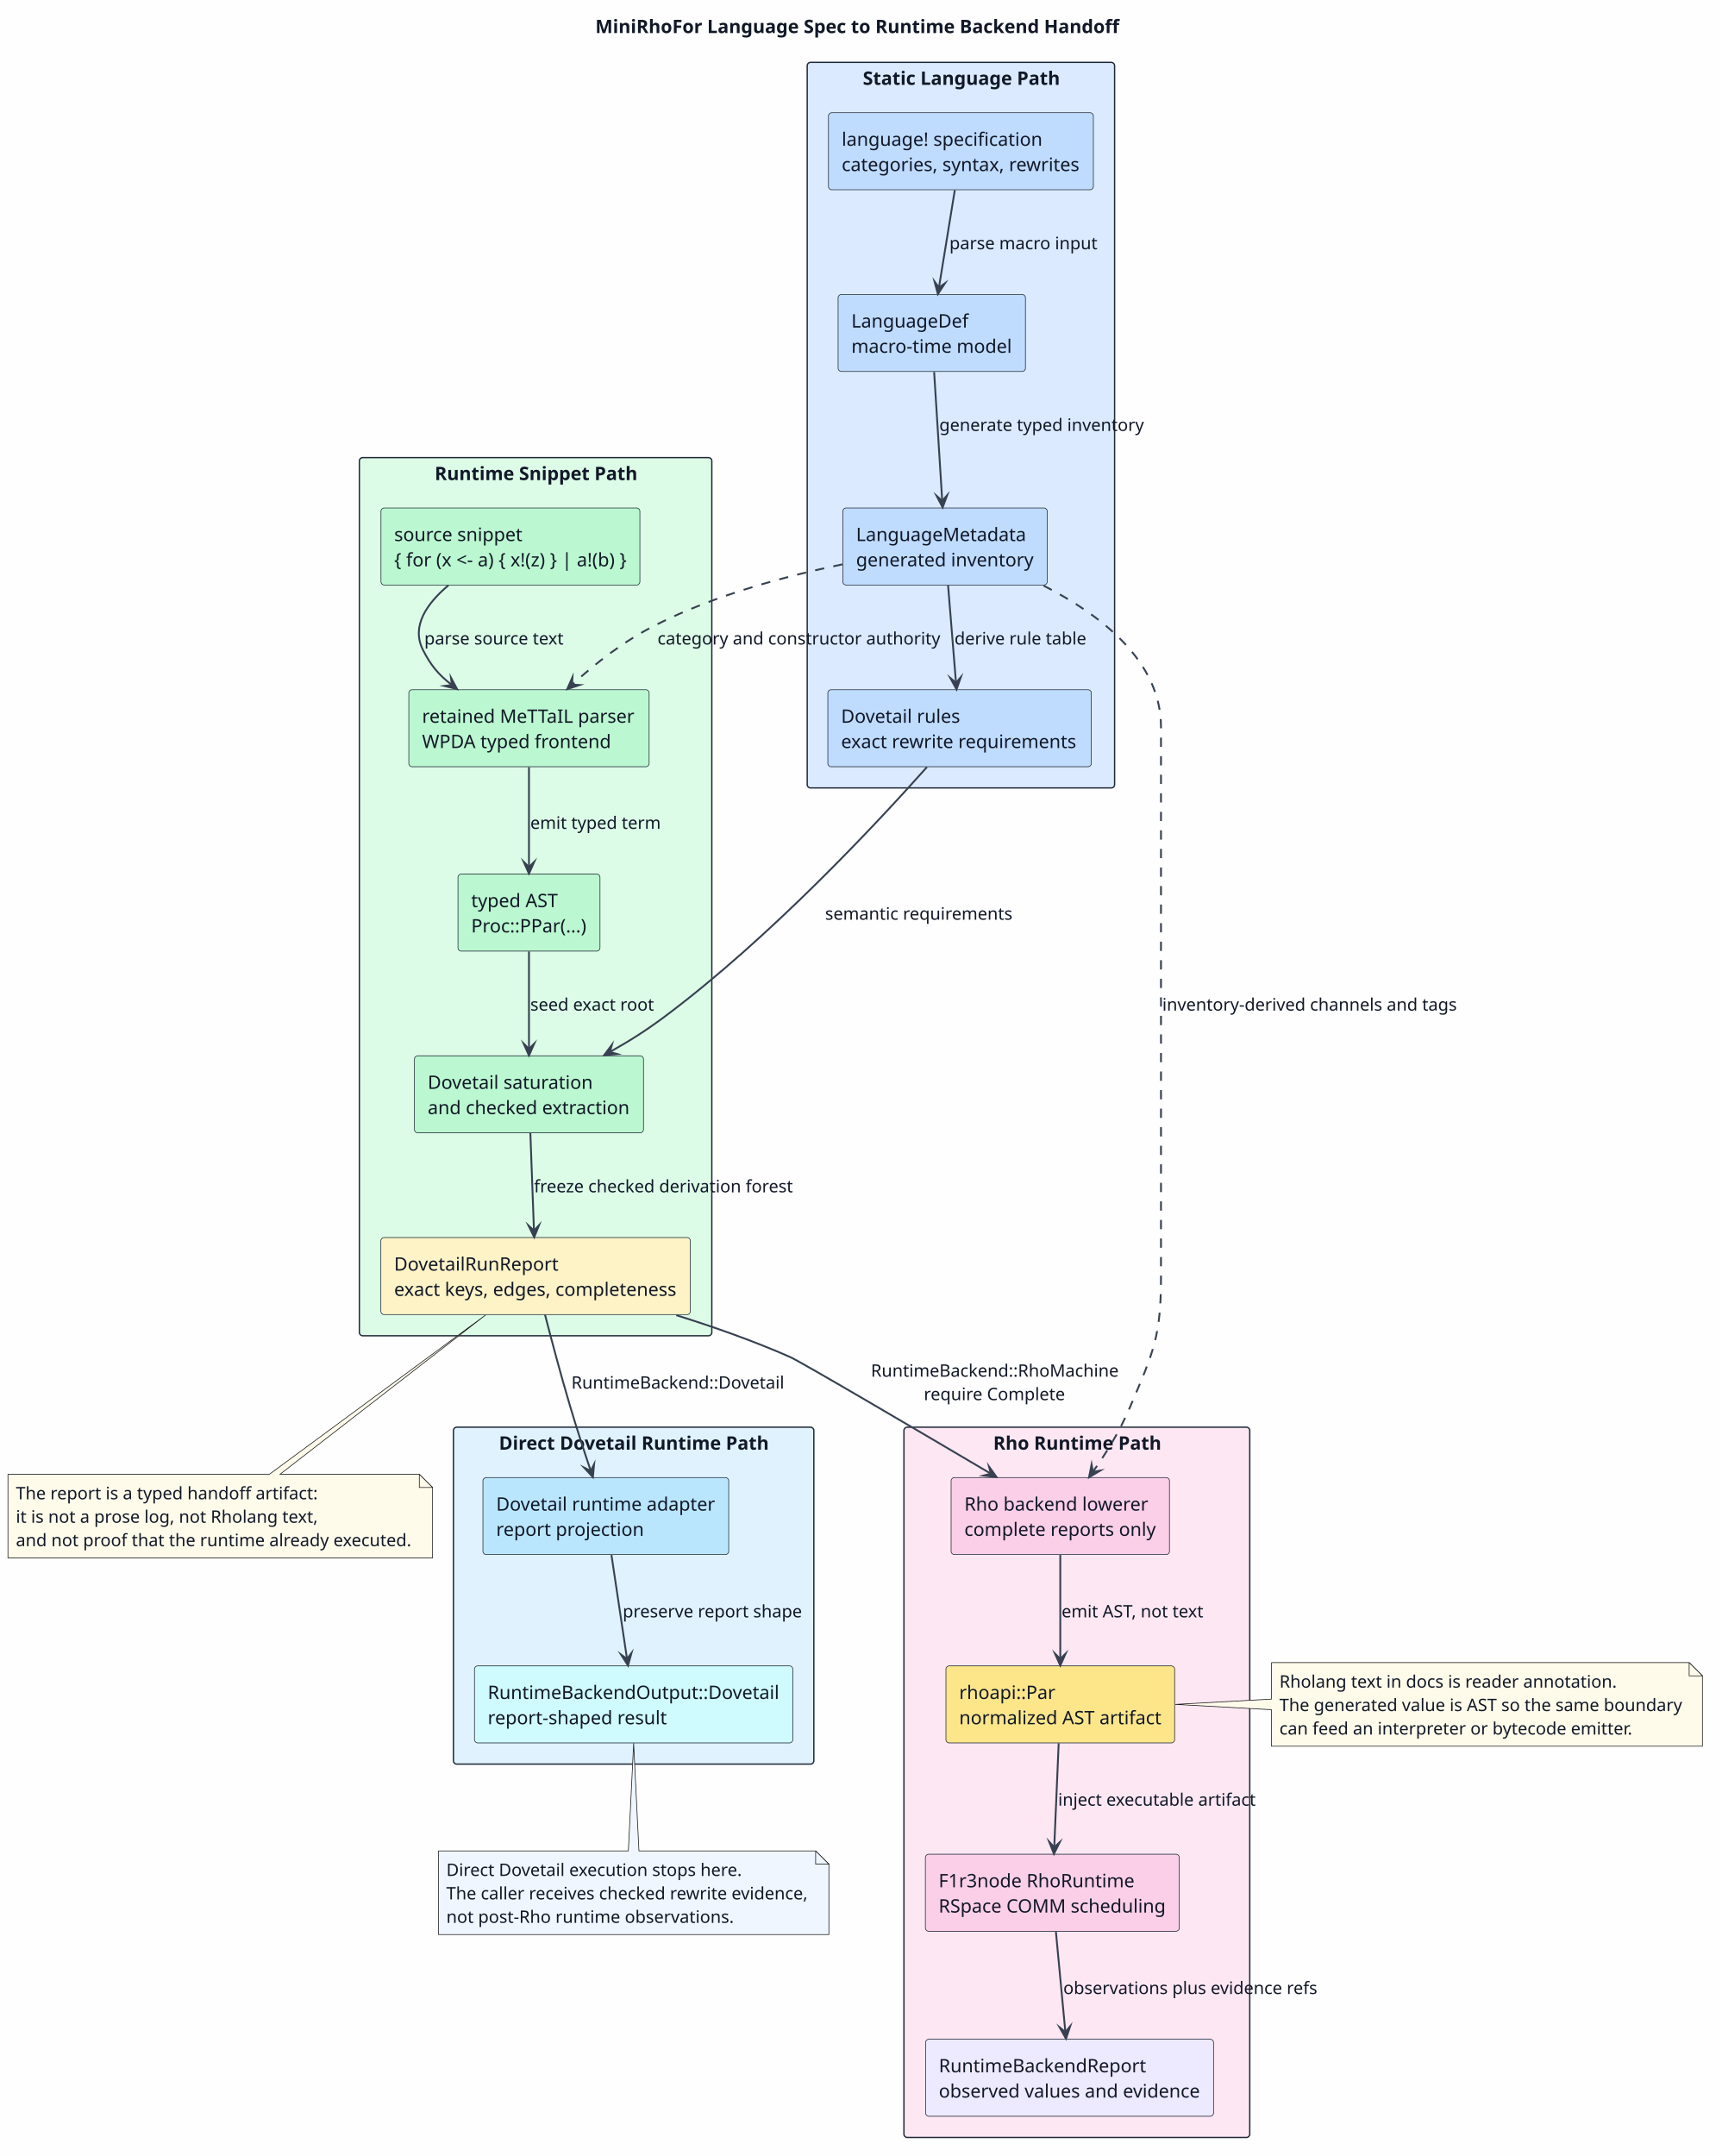
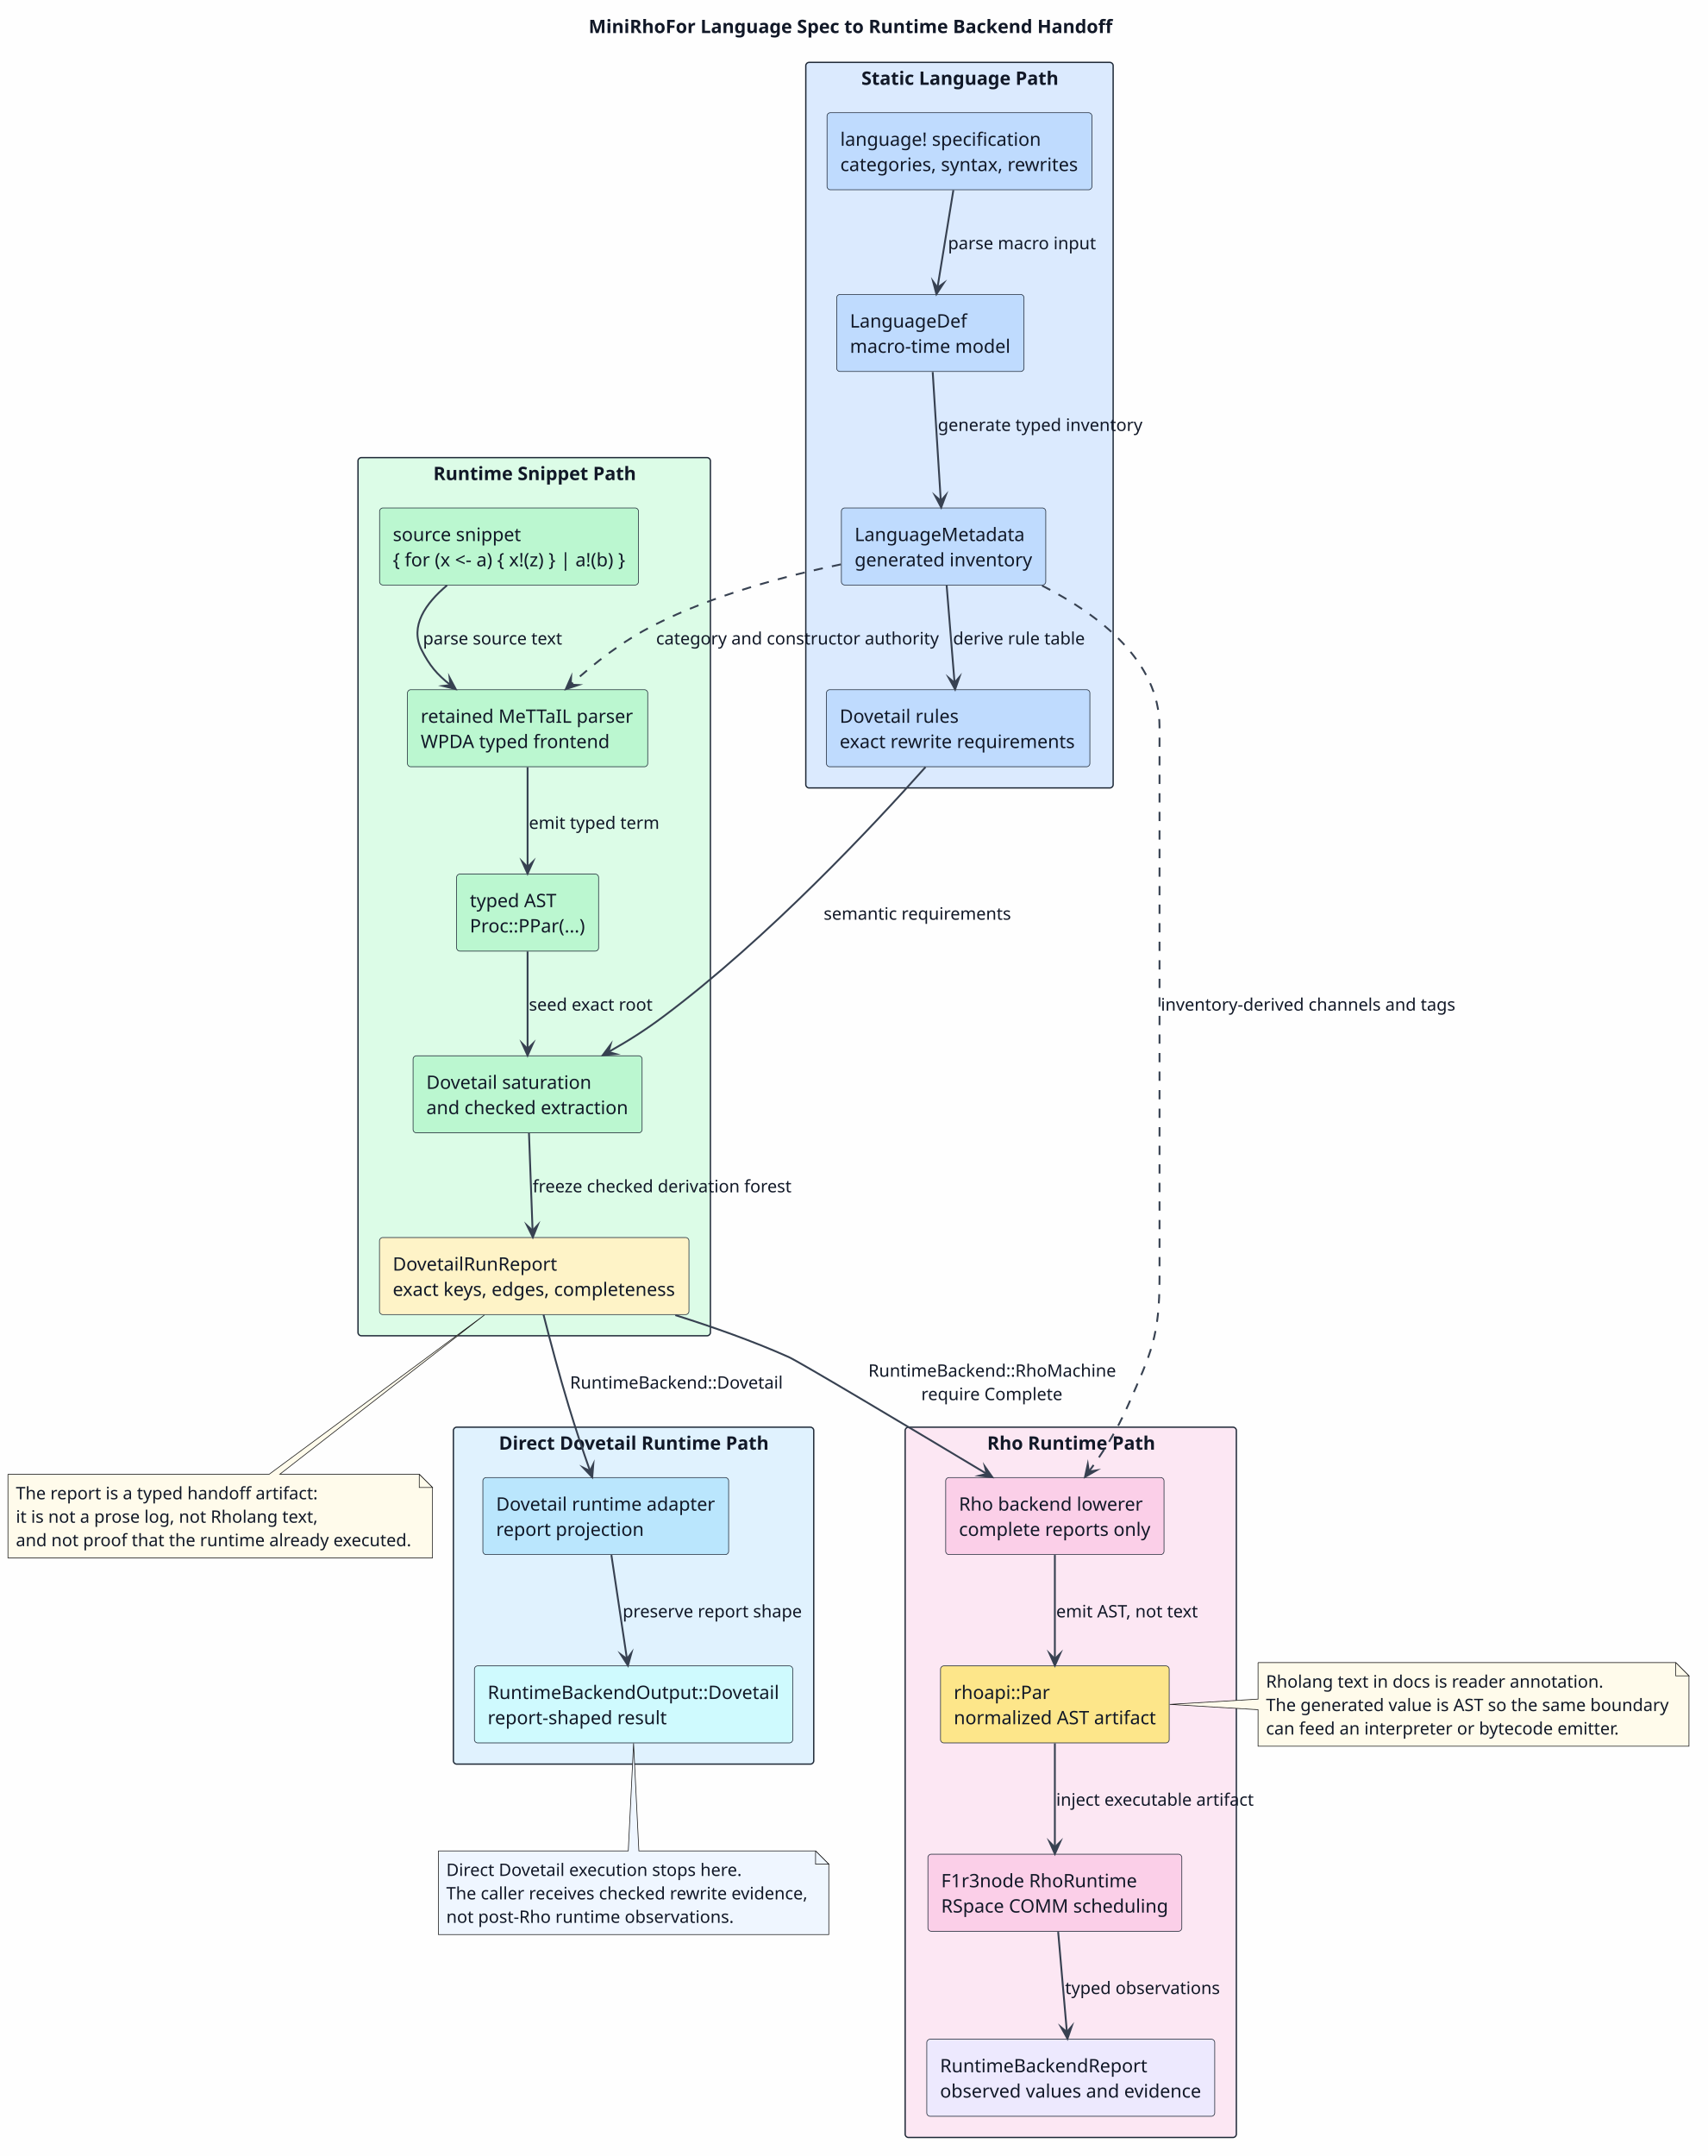
- <svg xmlns="http://www.w3.org/2000/svg" contentStyleType="text/css" data-diagram-type="DESCRIPTION" height="1627px" preserveAspectRatio="none" style="width:1299px;height:1627px;background:#FEFEFE;" version="1.1" viewBox="0 0 1299 1627" width="1299px" zoomAndPan="magnify">
+ <svg xmlns="http://www.w3.org/2000/svg" contentStyleType="text/css" data-diagram-type="DESCRIPTION" height="1627px" preserveAspectRatio="none" style="width:1289px;height:1627px;background:#FEFEFE;" version="1.1" viewBox="0 0 1289 1627" width="1289px" zoomAndPan="magnify">
  <defs />
  <g>
-     <rect fill="#FEFEFE" height="1627" style="stroke:none;stroke-width:1;" width="1299" x="0" y="0" />
+     <rect fill="#FEFEFE" height="1627" style="stroke:none;stroke-width:1;" width="1289" x="0" y="0" />
    <g class="title" data-source-line="1">
-       <text fill="#111827" font-family="sans-serif" font-size="14" font-weight="700" lengthAdjust="spacing" textLength="394.252" x="449.305" y="24.966">MiniRhoFor Language Spec to Runtime Backend Handoff</text>
+       <text fill="#111827" font-family="sans-serif" font-size="14" font-weight="700" lengthAdjust="spacing" textLength="394.252" x="444.305" y="24.966">MiniRhoFor Language Spec to Runtime Backend Handoff</text>
    </g>
    <g class="cluster" data-qualified-name="StaticPath" data-source-line="13" id="ent0001">
-       <rect fill="#DBEAFE" height="547.54" rx="2.5" ry="2.5" style="stroke:#1F2937;stroke-width:1;" width="232" x="609.23" y="47.068" />
-       <text fill="#111827" font-family="sans-serif" font-size="14" font-weight="700" lengthAdjust="spacing" textLength="148.049" x="651.205" y="64.034">Static Language Path</text>
+       <rect fill="#DBEAFE" height="547.54" rx="2.5" ry="2.5" style="stroke:#1F2937;stroke-width:1;" width="232" x="608.23" y="47.068" />
+       <text fill="#111827" font-family="sans-serif" font-size="14" font-weight="700" lengthAdjust="spacing" textLength="148.049" x="650.205" y="64.034">Static Language Path</text>
    </g>
    <g class="cluster" data-qualified-name="RuntimePath" data-source-line="20" id="ent0006">
-       <rect fill="#DCFCE7" height="662.68" rx="2.5" ry="2.5" style="stroke:#1F2937;stroke-width:1;" width="266" x="271.23" y="345.338" />
-       <text fill="#111827" font-family="sans-serif" font-size="14" font-weight="700" lengthAdjust="spacing" textLength="152.319" x="328.07" y="362.304">Runtime Snippet Path</text>
+       <rect fill="#DCFCE7" height="662.68" rx="2.5" ry="2.5" style="stroke:#1F2937;stroke-width:1;" width="266" x="270.23" y="345.338" />
+       <text fill="#111827" font-family="sans-serif" font-size="14" font-weight="700" lengthAdjust="spacing" textLength="152.319" x="327.07" y="362.304">Runtime Snippet Path</text>
    </g>
    <g class="cluster" data-qualified-name="DirectPath" data-source-line="28" id="ent0012">
      <rect fill="#E0F2FE" height="254.25" rx="2.5" ry="2.5" style="stroke:#1F2937;stroke-width:1;" width="272" x="342.23" y="1077.018" />
      <text fill="#111827" font-family="sans-serif" font-size="14" font-weight="700" lengthAdjust="spacing" textLength="203.349" x="376.555" y="1093.984">Direct Dovetail Runtime Path</text>
    </g>
    <g class="cluster" data-qualified-name="RhoPath" data-source-line="33" id="ent0015">
-       <rect fill="#FCE7F3" height="536" rx="2.5" ry="2.5" style="stroke:#1F2937;stroke-width:1;" width="261" x="682.23" y="1077.018" />
-       <text fill="#111827" font-family="sans-serif" font-size="14" font-weight="700" lengthAdjust="spacing" textLength="126.224" x="749.618" y="1093.984">Rho Runtime Path</text>
+       <rect fill="#FCE7F3" height="536" rx="2.5" ry="2.5" style="stroke:#1F2937;stroke-width:1;" width="250" x="683.23" y="1077.018" />
+       <text fill="#111827" font-family="sans-serif" font-size="14" font-weight="700" lengthAdjust="spacing" textLength="126.224" x="745.118" y="1093.984">Rho Runtime Path</text>
    </g>
    <g class="entity" data-qualified-name="StaticPath.Spec" data-source-line="14" id="ent0002">
-       <rect fill="#BFDBFE" height="58.136" rx="2.5" ry="2.5" style="stroke:#1F2937;stroke-width:0.5;" width="199.927" x="625.27" y="85.068" />
-       <text fill="#111827" font-family="sans-serif" font-size="14" lengthAdjust="spacing" textLength="151.479" x="635.27" y="110.034">language! specification</text>
-       <text fill="#111827" font-family="sans-serif" font-size="14" lengthAdjust="spacing" textLength="179.927" x="635.27" y="129.102">categories, syntax, rewrites</text>
+       <rect fill="#BFDBFE" height="58.136" rx="2.5" ry="2.5" style="stroke:#1F2937;stroke-width:0.5;" width="199.927" x="624.27" y="85.068" />
+       <text fill="#111827" font-family="sans-serif" font-size="14" lengthAdjust="spacing" textLength="151.479" x="634.27" y="110.034">language! specification</text>
+       <text fill="#111827" font-family="sans-serif" font-size="14" lengthAdjust="spacing" textLength="179.927" x="634.27" y="129.102">categories, syntax, rewrites</text>
    </g>
    <g class="entity" data-qualified-name="StaticPath.LangDef" data-source-line="15" id="ent0003">
-       <rect fill="#BFDBFE" height="58.136" rx="2.5" ry="2.5" style="stroke:#1F2937;stroke-width:0.5;" width="141.393" x="632.54" y="222.208" />
-       <text fill="#111827" font-family="sans-serif" font-size="14" lengthAdjust="spacing" textLength="88.396" x="642.54" y="247.174">LanguageDef</text>
-       <text fill="#111827" font-family="sans-serif" font-size="14" lengthAdjust="spacing" textLength="121.394" x="642.54" y="266.242">macro-time model</text>
+       <rect fill="#BFDBFE" height="58.136" rx="2.5" ry="2.5" style="stroke:#1F2937;stroke-width:0.5;" width="141.393" x="631.54" y="222.208" />
+       <text fill="#111827" font-family="sans-serif" font-size="14" lengthAdjust="spacing" textLength="88.396" x="641.54" y="247.174">LanguageDef</text>
+       <text fill="#111827" font-family="sans-serif" font-size="14" lengthAdjust="spacing" textLength="121.394" x="641.54" y="266.242">macro-time model</text>
    </g>
    <g class="entity" data-qualified-name="StaticPath.Metadata" data-source-line="16" id="ent0004">
-       <rect fill="#BFDBFE" height="58.136" rx="2.5" ry="2.5" style="stroke:#1F2937;stroke-width:0.5;" width="154.26" x="636.1" y="383.338" />
-       <text fill="#111827" font-family="sans-serif" font-size="14" lengthAdjust="spacing" textLength="128.338" x="646.1" y="408.304">LanguageMetadata</text>
-       <text fill="#111827" font-family="sans-serif" font-size="14" lengthAdjust="spacing" textLength="134.26" x="646.1" y="427.372">generated inventory</text>
+       <rect fill="#BFDBFE" height="58.136" rx="2.5" ry="2.5" style="stroke:#1F2937;stroke-width:0.5;" width="154.26" x="635.1" y="383.338" />
+       <text fill="#111827" font-family="sans-serif" font-size="14" lengthAdjust="spacing" textLength="128.338" x="645.1" y="408.304">LanguageMetadata</text>
+       <text fill="#111827" font-family="sans-serif" font-size="14" lengthAdjust="spacing" textLength="134.26" x="645.1" y="427.372">generated inventory</text>
    </g>
    <g class="entity" data-qualified-name="StaticPath.Rules" data-source-line="17" id="ent0005">
-       <rect fill="#BFDBFE" height="58.136" rx="2.5" ry="2.5" style="stroke:#1F2937;stroke-width:0.5;" width="198.863" x="624.8" y="520.478" />
-       <text fill="#111827" font-family="sans-serif" font-size="14" lengthAdjust="spacing" textLength="90.118" x="634.8" y="545.444">Dovetail rules</text>
-       <text fill="#111827" font-family="sans-serif" font-size="14" lengthAdjust="spacing" textLength="178.863" x="634.8" y="564.512">exact rewrite requirements</text>
+       <rect fill="#BFDBFE" height="58.136" rx="2.5" ry="2.5" style="stroke:#1F2937;stroke-width:0.5;" width="198.863" x="623.8" y="520.478" />
+       <text fill="#111827" font-family="sans-serif" font-size="14" lengthAdjust="spacing" textLength="90.118" x="633.8" y="545.444">Dovetail rules</text>
+       <text fill="#111827" font-family="sans-serif" font-size="14" lengthAdjust="spacing" textLength="178.863" x="633.8" y="564.512">exact rewrite requirements</text>
    </g>
    <g class="entity" data-qualified-name="RuntimePath.Source" data-source-line="21" id="ent0007">
-       <rect fill="#BBF7D0" height="58.136" rx="2.5" ry="2.5" style="stroke:#1F2937;stroke-width:0.5;" width="195.419" x="287.52" y="383.338" />
-       <text fill="#111827" font-family="sans-serif" font-size="14" lengthAdjust="spacing" textLength="97.006" x="297.52" y="408.304">source snippet</text>
-       <text fill="#111827" font-family="sans-serif" font-size="14" lengthAdjust="spacing" textLength="175.419" x="297.52" y="427.372">{ for (x &lt;- a) { x!(z) } | a!(b) }</text>
+       <rect fill="#BBF7D0" height="58.136" rx="2.5" ry="2.5" style="stroke:#1F2937;stroke-width:0.5;" width="195.419" x="286.52" y="383.338" />
+       <text fill="#111827" font-family="sans-serif" font-size="14" lengthAdjust="spacing" textLength="97.006" x="296.52" y="408.304">source snippet</text>
+       <text fill="#111827" font-family="sans-serif" font-size="14" lengthAdjust="spacing" textLength="175.419" x="296.52" y="427.372">{ for (x &lt;- a) { x!(z) } | a!(b) }</text>
    </g>
    <g class="entity" data-qualified-name="RuntimePath.Parser" data-source-line="22" id="ent0008">
-       <rect fill="#BBF7D0" height="58.136" rx="2.5" ry="2.5" style="stroke:#1F2937;stroke-width:0.5;" width="181.363" x="308.55" y="520.478" />
-       <text fill="#111827" font-family="sans-serif" font-size="14" lengthAdjust="spacing" textLength="161.363" x="318.55" y="545.444">retained MeTTaIL parser</text>
-       <text fill="#111827" font-family="sans-serif" font-size="14" lengthAdjust="spacing" textLength="143.177" x="318.55" y="564.512">WPDA typed frontend</text>
+       <rect fill="#BBF7D0" height="58.136" rx="2.5" ry="2.5" style="stroke:#1F2937;stroke-width:0.5;" width="181.363" x="307.55" y="520.478" />
+       <text fill="#111827" font-family="sans-serif" font-size="14" lengthAdjust="spacing" textLength="161.363" x="317.55" y="545.444">retained MeTTaIL parser</text>
+       <text fill="#111827" font-family="sans-serif" font-size="14" lengthAdjust="spacing" textLength="143.177" x="317.55" y="564.512">WPDA typed frontend</text>
    </g>
    <g class="entity" data-qualified-name="RuntimePath.TypedAst" data-source-line="23" id="ent0009">
-       <rect fill="#BBF7D0" height="58.136" rx="2.5" ry="2.5" style="stroke:#1F2937;stroke-width:0.5;" width="107.178" x="345.65" y="659.608" />
-       <text fill="#111827" font-family="sans-serif" font-size="14" lengthAdjust="spacing" textLength="65.366" x="355.65" y="684.574">typed AST</text>
-       <text fill="#111827" font-family="sans-serif" font-size="14" lengthAdjust="spacing" textLength="87.178" x="355.65" y="703.642">Proc::PPar(...)</text>
+       <rect fill="#BBF7D0" height="58.136" rx="2.5" ry="2.5" style="stroke:#1F2937;stroke-width:0.5;" width="107.178" x="344.65" y="659.608" />
+       <text fill="#111827" font-family="sans-serif" font-size="14" lengthAdjust="spacing" textLength="65.366" x="354.65" y="684.574">typed AST</text>
+       <text fill="#111827" font-family="sans-serif" font-size="14" lengthAdjust="spacing" textLength="87.178" x="354.65" y="703.642">Proc::PPar(...)</text>
    </g>
    <g class="entity" data-qualified-name="RuntimePath.Dovetail" data-source-line="24" id="ent0010">
-       <rect fill="#BBF7D0" height="58.136" rx="2.5" ry="2.5" style="stroke:#1F2937;stroke-width:0.5;" width="172.865" x="312.8" y="796.748" />
-       <text fill="#111827" font-family="sans-serif" font-size="14" lengthAdjust="spacing" textLength="125.159" x="322.8" y="821.714">Dovetail saturation</text>
-       <text fill="#111827" font-family="sans-serif" font-size="14" lengthAdjust="spacing" textLength="152.865" x="322.8" y="840.782">and checked extraction</text>
+       <rect fill="#BBF7D0" height="58.136" rx="2.5" ry="2.5" style="stroke:#1F2937;stroke-width:0.5;" width="172.865" x="311.8" y="796.748" />
+       <text fill="#111827" font-family="sans-serif" font-size="14" lengthAdjust="spacing" textLength="125.159" x="321.8" y="821.714">Dovetail saturation</text>
+       <text fill="#111827" font-family="sans-serif" font-size="14" lengthAdjust="spacing" textLength="152.865" x="321.8" y="840.782">and checked extraction</text>
    </g>
    <g class="entity" data-qualified-name="RuntimePath.Report" data-source-line="25" id="ent0011">
-       <rect fill="#FEF3C7" height="58.136" rx="2.5" ry="2.5" style="stroke:#1F2937;stroke-width:0.5;" width="233.597" x="287.44" y="933.888" />
-       <text fill="#111827" font-family="sans-serif" font-size="14" lengthAdjust="spacing" textLength="124.362" x="297.44" y="958.854">DovetailRunReport</text>
-       <text fill="#111827" font-family="sans-serif" font-size="14" lengthAdjust="spacing" textLength="213.597" x="297.44" y="977.922">exact keys, edges, completeness</text>
+       <rect fill="#FEF3C7" height="58.136" rx="2.5" ry="2.5" style="stroke:#1F2937;stroke-width:0.5;" width="233.597" x="286.44" y="933.888" />
+       <text fill="#111827" font-family="sans-serif" font-size="14" lengthAdjust="spacing" textLength="124.362" x="296.44" y="958.854">DovetailRunReport</text>
+       <text fill="#111827" font-family="sans-serif" font-size="14" lengthAdjust="spacing" textLength="213.597" x="296.44" y="977.922">exact keys, edges, completeness</text>
    </g>
    <g class="entity" data-qualified-name="DirectPath.DirectAdapter" data-source-line="29" id="ent0013">
      <rect fill="#BAE6FD" height="58.136" rx="2.5" ry="2.5" style="stroke:#1F2937;stroke-width:0.5;" width="185.507" x="364.48" y="1115.018" />
      <text fill="#111827" font-family="sans-serif" font-size="14" lengthAdjust="spacing" textLength="165.507" x="374.48" y="1139.984">Dovetail runtime adapter</text>
      <text fill="#111827" font-family="sans-serif" font-size="14" lengthAdjust="spacing" textLength="112.112" x="374.48" y="1159.052">report projection</text>
    </g>
    <g class="entity" data-qualified-name="DirectPath.DirectOutput" data-source-line="30" id="ent0014">
      <rect fill="#CFFAFE" height="58.136" rx="2.5" ry="2.5" style="stroke:#1F2937;stroke-width:0.5;" width="240.261" x="358.1" y="1257.138" />
      <text fill="#111827" font-family="sans-serif" font-size="14" lengthAdjust="spacing" textLength="220.261" x="368.1" y="1282.104">RuntimeBackendOutput::Dovetail</text>
      <text fill="#111827" font-family="sans-serif" font-size="14" lengthAdjust="spacing" textLength="135.772" x="368.1" y="1301.172">report-shaped result</text>
    </g>
    <g class="entity" data-qualified-name="RhoPath.Lowerer" data-source-line="34" id="ent0016">
-       <rect fill="#FBCFE8" height="58.136" rx="2.5" ry="2.5" style="stroke:#1F2937;stroke-width:0.5;" width="164.802" x="717.83" y="1115.018" />
-       <text fill="#111827" font-family="sans-serif" font-size="14" lengthAdjust="spacing" textLength="139.369" x="727.83" y="1139.984">Rho backend lowerer</text>
-       <text fill="#111827" font-family="sans-serif" font-size="14" lengthAdjust="spacing" textLength="144.802" x="727.83" y="1159.052">complete reports only</text>
+       <rect fill="#FBCFE8" height="58.136" rx="2.5" ry="2.5" style="stroke:#1F2937;stroke-width:0.5;" width="164.802" x="713.83" y="1115.018" />
+       <text fill="#111827" font-family="sans-serif" font-size="14" lengthAdjust="spacing" textLength="139.369" x="723.83" y="1139.984">Rho backend lowerer</text>
+       <text fill="#111827" font-family="sans-serif" font-size="14" lengthAdjust="spacing" textLength="144.802" x="723.83" y="1159.052">complete reports only</text>
    </g>
    <g class="entity" data-qualified-name="RhoPath.Par" data-source-line="35" id="ent0017">
-       <rect fill="#FDE68A" height="58.136" rx="2.5" ry="2.5" style="stroke:#1F2937;stroke-width:0.5;" width="172.599" x="713.93" y="1257.138" />
-       <text fill="#111827" font-family="sans-serif" font-size="14" lengthAdjust="spacing" textLength="72.59" x="723.93" y="1282.104">rhoapi::Par</text>
-       <text fill="#111827" font-family="sans-serif" font-size="14" lengthAdjust="spacing" textLength="152.599" x="723.93" y="1301.172">normalized AST artifact</text>
+       <rect fill="#FDE68A" height="58.136" rx="2.5" ry="2.5" style="stroke:#1F2937;stroke-width:0.5;" width="172.599" x="709.93" y="1257.138" />
+       <text fill="#111827" font-family="sans-serif" font-size="14" lengthAdjust="spacing" textLength="72.59" x="719.93" y="1282.104">rhoapi::Par</text>
+       <text fill="#111827" font-family="sans-serif" font-size="14" lengthAdjust="spacing" textLength="152.599" x="719.93" y="1301.172">normalized AST artifact</text>
    </g>
    <g class="entity" data-qualified-name="RhoPath.Runtime" data-source-line="36" id="ent0018">
-       <rect fill="#FBCFE8" height="58.136" rx="2.5" ry="2.5" style="stroke:#1F2937;stroke-width:0.5;" width="191.653" x="698.41" y="1399.258" />
-       <text fill="#111827" font-family="sans-serif" font-size="14" lengthAdjust="spacing" textLength="147.825" x="708.41" y="1424.224">F1r3node RhoRuntime</text>
-       <text fill="#111827" font-family="sans-serif" font-size="14" lengthAdjust="spacing" textLength="171.653" x="708.41" y="1443.292">RSpace COMM scheduling</text>
+       <rect fill="#FBCFE8" height="58.136" rx="2.5" ry="2.5" style="stroke:#1F2937;stroke-width:0.5;" width="191.653" x="700.41" y="1399.258" />
+       <text fill="#111827" font-family="sans-serif" font-size="14" lengthAdjust="spacing" textLength="147.825" x="710.41" y="1424.224">F1r3node RhoRuntime</text>
+       <text fill="#111827" font-family="sans-serif" font-size="14" lengthAdjust="spacing" textLength="171.653" x="710.41" y="1443.292">RSpace COMM scheduling</text>
    </g>
    <g class="entity" data-qualified-name="RhoPath.RuntimeReport" data-source-line="37" id="ent0019">
-       <rect fill="#EDE9FE" height="58.136" rx="2.5" ry="2.5" style="stroke:#1F2937;stroke-width:0.5;" width="217.343" x="698.56" y="1538.878" />
-       <text fill="#111827" font-family="sans-serif" font-size="14" lengthAdjust="spacing" textLength="156.491" x="708.56" y="1563.844">RuntimeBackendReport</text>
-       <text fill="#111827" font-family="sans-serif" font-size="14" lengthAdjust="spacing" textLength="197.343" x="708.56" y="1582.912">observed values and evidence</text>
+       <rect fill="#EDE9FE" height="58.136" rx="2.5" ry="2.5" style="stroke:#1F2937;stroke-width:0.5;" width="217.343" x="699.56" y="1538.878" />
+       <text fill="#111827" font-family="sans-serif" font-size="14" lengthAdjust="spacing" textLength="156.491" x="709.56" y="1563.844">RuntimeBackendReport</text>
+       <text fill="#111827" font-family="sans-serif" font-size="14" lengthAdjust="spacing" textLength="197.343" x="709.56" y="1582.912">observed values and evidence</text>
    </g>
    <g class="entity" data-qualified-name="GMN36" data-source-line="62" id="ent0037">
-       <path d="M6,1112.528 L6,1175.646 A0,0 0 0 0 6,1175.646 L326.468,1175.646 A0,0 0 0 0 326.468,1175.646 L326.468,1122.528 L316.468,1112.528 L211.36,1112.528 L366.52,992.338 L203.36,1112.528 L6,1112.528 A0,0 0 0 0 6,1112.528" fill="#FFFBEB" style="stroke:#181818;stroke-width:0.5;" />
+       <path d="M6,1112.528 L6,1175.646 A0,0 0 0 0 6,1175.646 L326.468,1175.646 A0,0 0 0 0 326.468,1175.646 L326.468,1122.528 L316.468,1112.528 L211.19,1112.528 L365.68,992.338 L203.19,1112.528 L6,1112.528 A0,0 0 0 0 6,1112.528" fill="#FFFBEB" style="stroke:#181818;stroke-width:0.5;" />
      <path d="M316.468,1112.528 L316.468,1122.528 L326.468,1122.528 L316.468,1112.528" fill="#FFFBEB" style="stroke:#181818;stroke-width:0.5;" />
      <text fill="#111827" font-family="sans-serif" font-size="13" lengthAdjust="spacing" textLength="228.072" x="12" y="1131.425">The report is a typed handoff artifact:</text>
      <text fill="#111827" font-family="sans-serif" font-size="13" lengthAdjust="spacing" textLength="228.371" x="12" y="1149.131">it is not a prose log, not Rholang text,</text>
      <text fill="#111827" font-family="sans-serif" font-size="13" lengthAdjust="spacing" textLength="299.468" x="12" y="1166.837">and not proof that the runtime already executed.</text>
    </g>
    <g class="entity" data-qualified-name="GMN39" data-source-line="68" id="ent0040">
      <path d="M330.88,1396.768 L330.88,1459.886 A0,0 0 0 0 330.88,1459.886 L625.595,1459.886 A0,0 0 0 0 625.595,1459.886 L625.595,1406.768 L615.595,1396.768 L482.23,1396.768 L478.23,1315.558 L474.23,1396.768 L330.88,1396.768 A0,0 0 0 0 330.88,1396.768" fill="#EFF6FF" style="stroke:#181818;stroke-width:0.5;" />
      <path d="M615.595,1396.768 L615.595,1406.768 L625.595,1406.768 L615.595,1396.768" fill="#EFF6FF" style="stroke:#181818;stroke-width:0.5;" />
      <text fill="#111827" font-family="sans-serif" font-size="13" lengthAdjust="spacing" textLength="224.302" x="336.88" y="1415.665">Direct Dovetail execution stops here.</text>
      <text fill="#111827" font-family="sans-serif" font-size="13" lengthAdjust="spacing" textLength="273.715" x="336.88" y="1433.371">The caller receives checked rewrite evidence,</text>
      <text fill="#111827" font-family="sans-serif" font-size="13" lengthAdjust="spacing" textLength="216.996" x="336.88" y="1451.077">not post-Rho runtime observations.</text>
    </g>
    <g class="entity" data-qualified-name="GMN42" data-source-line="74" id="ent0043">
-       <path d="M959.61,1254.648 L959.61,1282.208 L887.02,1286.208 L959.61,1290.208 L959.61,1317.766 A0,0 0 0 0 959.61,1317.766 L1284.862,1317.766 A0,0 0 0 0 1284.862,1317.766 L1284.862,1264.648 L1274.862,1254.648 L959.61,1254.648 A0,0 0 0 0 959.61,1254.648" fill="#FFFBEB" style="stroke:#181818;stroke-width:0.5;" />
-       <path d="M1274.862,1254.648 L1274.862,1264.648 L1284.862,1264.648 L1274.862,1254.648" fill="#FFFBEB" style="stroke:#181818;stroke-width:0.5;" />
-       <text fill="#111827" font-family="sans-serif" font-size="13" lengthAdjust="spacing" textLength="255.164" x="965.61" y="1273.545">Rholang text in docs is reader annotation.</text>
-       <text fill="#111827" font-family="sans-serif" font-size="13" lengthAdjust="spacing" textLength="304.252" x="965.61" y="1291.251">The generated value is AST so the same boundary</text>
-       <text fill="#111827" font-family="sans-serif" font-size="13" lengthAdjust="spacing" textLength="268.905" x="965.61" y="1308.957">can feed an interpreter or bytecode emitter.</text>
+       <path d="M949.61,1254.648 L949.61,1282.208 L882.95,1286.208 L949.61,1290.208 L949.61,1317.766 A0,0 0 0 0 949.61,1317.766 L1274.862,1317.766 A0,0 0 0 0 1274.862,1317.766 L1274.862,1264.648 L1264.862,1254.648 L949.61,1254.648 A0,0 0 0 0 949.61,1254.648" fill="#FFFBEB" style="stroke:#181818;stroke-width:0.5;" />
+       <path d="M1264.862,1254.648 L1264.862,1264.648 L1274.862,1264.648 L1264.862,1254.648" fill="#FFFBEB" style="stroke:#181818;stroke-width:0.5;" />
+       <text fill="#111827" font-family="sans-serif" font-size="13" lengthAdjust="spacing" textLength="255.164" x="955.61" y="1273.545">Rholang text in docs is reader annotation.</text>
+       <text fill="#111827" font-family="sans-serif" font-size="13" lengthAdjust="spacing" textLength="304.252" x="955.61" y="1291.251">The generated value is AST so the same boundary</text>
+       <text fill="#111827" font-family="sans-serif" font-size="13" lengthAdjust="spacing" textLength="268.905" x="955.61" y="1308.957">can feed an interpreter or bytecode emitter.</text>
    </g>
    <g class="link" data-entity-1="ent0002" data-entity-2="ent0003" data-link-type="dependency" data-source-line="40" id="lnk20">
-       <path d="M720.62,143.468 C716.87,166.528 712.393,193.993 708.643,217.043" fill="none" id="Spec-to-LangDef" style="stroke:#374151;stroke-width:1.4;" />
-       <polygon fill="#374151" points="707.84,221.978,713.233,213.737,708.643,217.043,705.337,212.452,707.84,221.978" style="stroke:#374151;stroke-width:1.4;stroke-linejoin:miter;stroke-miterlimit:10;" />
-       <text fill="#111827" font-family="sans-serif" font-size="13" lengthAdjust="spacing" textLength="112.008" x="716.55" y="188.105">parse macro input</text>
+       <path d="M719.62,143.468 C715.87,166.528 711.393,193.993 707.643,217.043" fill="none" id="Spec-to-LangDef" style="stroke:#374151;stroke-width:1.4;" />
+       <polygon fill="#374151" points="706.84,221.978,712.233,213.737,707.643,217.043,704.337,212.452,706.84,221.978" style="stroke:#374151;stroke-width:1.4;stroke-linejoin:miter;stroke-miterlimit:10;" />
+       <text fill="#111827" font-family="sans-serif" font-size="13" lengthAdjust="spacing" textLength="112.008" x="715.55" y="188.105">parse macro input</text>
    </g>
    <g class="link" data-entity-1="ent0003" data-entity-2="ent0004" data-link-type="dependency" data-source-line="41" id="lnk21">
-       <path d="M705.02,280.718 C706.84,309.598 709.317,349.058 711.127,377.948" fill="none" id="LangDef-to-Metadata" style="stroke:#374151;stroke-width:1.4;" />
-       <polygon fill="#374151" points="711.44,382.938,714.869,373.705,711.127,377.948,706.885,374.206,711.44,382.938" style="stroke:#374151;stroke-width:1.4;stroke-linejoin:miter;stroke-miterlimit:10;" />
-       <text fill="#111827" font-family="sans-serif" font-size="13" lengthAdjust="spacing" textLength="154.7" x="708.93" y="325.235">generate typed inventory</text>
+       <path d="M704.02,280.718 C705.84,309.598 708.317,349.058 710.127,377.948" fill="none" id="LangDef-to-Metadata" style="stroke:#374151;stroke-width:1.4;" />
+       <polygon fill="#374151" points="710.44,382.938,713.869,373.705,710.127,377.948,705.885,374.206,710.44,382.938" style="stroke:#374151;stroke-width:1.4;stroke-linejoin:miter;stroke-miterlimit:10;" />
+       <text fill="#111827" font-family="sans-serif" font-size="13" lengthAdjust="spacing" textLength="154.7" x="707.93" y="325.235">generate typed inventory</text>
    </g>
    <g class="link" data-entity-1="ent0004" data-entity-2="ent0005" data-link-type="dependency" data-source-line="42" id="lnk22">
-       <path d="M715.54,441.738 C717.42,464.798 719.644,492.214 721.524,515.264" fill="none" id="Metadata-to-Rules" style="stroke:#374151;stroke-width:1.4;" />
-       <polygon fill="#374151" points="721.93,520.248,725.185,510.952,721.524,515.264,717.212,511.603,721.93,520.248" style="stroke:#374151;stroke-width:1.4;stroke-linejoin:miter;stroke-miterlimit:10;" />
-       <text fill="#111827" font-family="sans-serif" font-size="13" lengthAdjust="spacing" textLength="99.502" x="720.39" y="486.375">derive rule table</text>
+       <path d="M714.54,441.738 C716.42,464.798 718.644,492.214 720.524,515.264" fill="none" id="Metadata-to-Rules" style="stroke:#374151;stroke-width:1.4;" />
+       <polygon fill="#374151" points="720.93,520.248,724.185,510.952,720.524,515.264,716.212,511.603,720.93,520.248" style="stroke:#374151;stroke-width:1.4;stroke-linejoin:miter;stroke-miterlimit:10;" />
+       <text fill="#111827" font-family="sans-serif" font-size="13" lengthAdjust="spacing" textLength="99.502" x="719.39" y="486.375">derive rule table</text>
    </g>
    <g class="link" data-entity-1="ent0005" data-entity-2="ent0010" data-link-type="dependency" data-source-line="43" id="lnk23">
-       <path d="M699.6,578.858 C660.62,622.608 581.04,707.738 502.23,766.748 C487.94,777.448 475.819,785.139 460.299,793.859" fill="none" id="Rules-to-Dovetail" style="stroke:#374151;stroke-width:1.4;" />
-       <polygon fill="#374151" points="455.94,796.308,465.746,795.387,460.299,793.859,461.827,788.412,455.94,796.308" style="stroke:#374151;stroke-width:1.4;stroke-linejoin:miter;stroke-miterlimit:10;" />
-       <text fill="#111827" font-family="sans-serif" font-size="13" lengthAdjust="spacing" textLength="141.934" x="622.72" y="694.075">semantic requirements</text>
+       <path d="M698.6,578.858 C659.62,622.608 580.04,707.738 501.23,766.748 C486.94,777.448 474.819,785.139 459.299,793.859" fill="none" id="Rules-to-Dovetail" style="stroke:#374151;stroke-width:1.4;" />
+       <polygon fill="#374151" points="454.94,796.308,464.746,795.387,459.299,793.859,460.827,788.412,454.94,796.308" style="stroke:#374151;stroke-width:1.4;stroke-linejoin:miter;stroke-miterlimit:10;" />
+       <text fill="#111827" font-family="sans-serif" font-size="13" lengthAdjust="spacing" textLength="141.934" x="621.72" y="694.075">semantic requirements</text>
    </g>
    <g class="link" data-entity-1="ent0007" data-entity-2="ent0008" data-link-type="dependency" data-source-line="45" id="lnk24">
-       <path d="M338.42,441.728 C322.2,455.348 310.11,472.588 319.23,490.478 C325.16,502.098 330.678,508.862 341.048,516.952" fill="none" id="Source-to-Parser" style="stroke:#374151;stroke-width:1.4;" />
-       <polygon fill="#374151" points="344.99,520.028,340.354,511.338,341.048,516.952,335.434,517.646,344.99,520.028" style="stroke:#374151;stroke-width:1.4;stroke-linejoin:miter;stroke-miterlimit:10;" />
-       <text fill="#111827" font-family="sans-serif" font-size="13" lengthAdjust="spacing" textLength="105.638" x="320.23" y="486.375">parse source text</text>
+       <path d="M337.42,441.728 C321.2,455.348 309.11,472.588 318.23,490.478 C324.16,502.098 329.678,508.862 340.048,516.952" fill="none" id="Source-to-Parser" style="stroke:#374151;stroke-width:1.4;" />
+       <polygon fill="#374151" points="343.99,520.028,339.354,511.338,340.048,516.952,334.434,517.646,343.99,520.028" style="stroke:#374151;stroke-width:1.4;stroke-linejoin:miter;stroke-miterlimit:10;" />
+       <text fill="#111827" font-family="sans-serif" font-size="13" lengthAdjust="spacing" textLength="105.638" x="319.23" y="486.375">parse source text</text>
    </g>
    <g class="link" data-entity-1="ent0008" data-entity-2="ent0009" data-link-type="dependency" data-source-line="46" id="lnk25">
-       <path d="M399.23,578.958 C399.23,602.498 399.23,630.778 399.23,654.298" fill="none" id="Parser-to-TypedAst" style="stroke:#374151;stroke-width:1.4;" />
-       <polygon fill="#374151" points="399.23,659.298,403.23,650.298,399.23,654.298,395.23,650.298,399.23,659.298" style="stroke:#374151;stroke-width:1.4;stroke-linejoin:miter;stroke-miterlimit:10;" />
-       <text fill="#111827" font-family="sans-serif" font-size="13" lengthAdjust="spacing" textLength="98.488" x="400.23" y="625.505">emit typed term</text>
+       <path d="M398.23,578.958 C398.23,602.498 398.23,630.778 398.23,654.298" fill="none" id="Parser-to-TypedAst" style="stroke:#374151;stroke-width:1.4;" />
+       <polygon fill="#374151" points="398.23,659.298,402.23,650.298,398.23,654.298,394.23,650.298,398.23,659.298" style="stroke:#374151;stroke-width:1.4;stroke-linejoin:miter;stroke-miterlimit:10;" />
+       <text fill="#111827" font-family="sans-serif" font-size="13" lengthAdjust="spacing" textLength="98.488" x="399.23" y="625.505">emit typed term</text>
    </g>
    <g class="link" data-entity-1="ent0009" data-entity-2="ent0010" data-link-type="dependency" data-source-line="47" id="lnk26">
-       <path d="M399.23,718.008 C399.23,741.068 399.23,768.468 399.23,791.528" fill="none" id="TypedAst-to-Dovetail" style="stroke:#374151;stroke-width:1.4;" />
-       <polygon fill="#374151" points="399.23,796.528,403.23,787.528,399.23,791.528,395.23,787.528,399.23,796.528" style="stroke:#374151;stroke-width:1.4;stroke-linejoin:miter;stroke-miterlimit:10;" />
-       <text fill="#111827" font-family="sans-serif" font-size="13" lengthAdjust="spacing" textLength="93.873" x="400.23" y="762.645">seed exact root</text>
+       <path d="M398.23,718.008 C398.23,741.068 398.23,768.468 398.23,791.528" fill="none" id="TypedAst-to-Dovetail" style="stroke:#374151;stroke-width:1.4;" />
+       <polygon fill="#374151" points="398.23,796.528,402.23,787.528,398.23,791.528,394.23,787.528,398.23,796.528" style="stroke:#374151;stroke-width:1.4;stroke-linejoin:miter;stroke-miterlimit:10;" />
+       <text fill="#111827" font-family="sans-serif" font-size="13" lengthAdjust="spacing" textLength="93.873" x="399.23" y="762.645">seed exact root</text>
    </g>
    <g class="link" data-entity-1="ent0010" data-entity-2="ent0011" data-link-type="dependency" data-source-line="48" id="lnk27">
-       <path d="M400.28,855.148 C401.14,878.208 402.144,905.611 403.004,928.661" fill="none" id="Dovetail-to-Report" style="stroke:#374151;stroke-width:1.4;" />
-       <polygon fill="#374151" points="403.19,933.658,406.852,924.515,403.004,928.661,398.857,924.813,403.19,933.658" style="stroke:#374151;stroke-width:1.4;stroke-linejoin:miter;stroke-miterlimit:10;" />
-       <text fill="#111827" font-family="sans-serif" font-size="13" lengthAdjust="spacing" textLength="196.053" x="403.03" y="899.785">freeze checked derivation forest</text>
+       <path d="M399.28,855.148 C400.14,878.208 401.144,905.611 402.004,928.661" fill="none" id="Dovetail-to-Report" style="stroke:#374151;stroke-width:1.4;" />
+       <polygon fill="#374151" points="402.19,933.658,405.852,924.515,402.004,928.661,397.857,924.813,402.19,933.658" style="stroke:#374151;stroke-width:1.4;stroke-linejoin:miter;stroke-miterlimit:10;" />
+       <text fill="#111827" font-family="sans-serif" font-size="13" lengthAdjust="spacing" textLength="196.053" x="402.03" y="899.785">freeze checked derivation forest</text>
    </g>
    <g class="link" data-entity-1="ent0011" data-entity-2="ent0013" data-link-type="dependency" data-source-line="50" id="lnk28">
-       <path d="M411.33,992.108 C416.34,1011.538 423.35,1037.948 430.23,1061.018 C435.59,1078.988 440.55,1094.241 445.87,1109.991" fill="none" id="Report-to-DirectAdapter" style="stroke:#374151;stroke-width:1.4;" />
-       <polygon fill="#374151" points="447.47,1114.728,448.38,1104.921,445.87,1109.991,440.8,1107.481,447.47,1114.728" style="stroke:#374151;stroke-width:1.4;stroke-linejoin:miter;stroke-miterlimit:10;" />
-       <text fill="#111827" font-family="sans-serif" font-size="13" lengthAdjust="spacing" textLength="160.927" x="431.23" y="1047.915">RuntimeBackend::Dovetail</text>
+       <path d="M410.25,992.128 C415.22,1011.578 422.23,1037.988 429.23,1061.018 C434.71,1079.018 439.854,1094.29 445.384,1110.04" fill="none" id="Report-to-DirectAdapter" style="stroke:#374151;stroke-width:1.4;" />
+       <polygon fill="#374151" points="447.04,1114.758,447.833,1104.941,445.384,1110.04,440.284,1107.591,447.04,1114.758" style="stroke:#374151;stroke-width:1.4;stroke-linejoin:miter;stroke-miterlimit:10;" />
+       <text fill="#111827" font-family="sans-serif" font-size="13" lengthAdjust="spacing" textLength="160.927" x="430.23" y="1047.915">RuntimeBackend::Dovetail</text>
    </g>
    <g class="link" data-entity-1="ent0013" data-entity-2="ent0014" data-link-type="dependency" data-source-line="51" id="lnk29">
      <path d="M461.48,1173.438 C465.13,1197.748 469.609,1227.653 473.249,1251.943" fill="none" id="DirectAdapter-to-DirectOutput" style="stroke:#374151;stroke-width:1.4;" />
      <polygon fill="#374151" points="473.99,1256.888,476.612,1247.395,473.249,1251.943,468.7,1248.58,473.99,1256.888" style="stroke:#374151;stroke-width:1.4;stroke-linejoin:miter;stroke-miterlimit:10;" />
      <text fill="#111827" font-family="sans-serif" font-size="13" lengthAdjust="spacing" textLength="135.824" x="469.99" y="1220.545">preserve report shape</text>
    </g>
    <g class="link" data-entity-1="ent0011" data-entity-2="ent0016" data-link-type="dependency" data-source-line="53" id="lnk30">
-       <path d="M510.44,992.498 C538.79,1001.378 569.08,1012.028 596.23,1024.018 C604.33,1027.598 690.094,1078.026 747.814,1112.096" fill="none" id="Report-to-Lowerer" style="stroke:#374151;stroke-width:1.4;" />
-       <polygon fill="#374151" points="752.12,1114.638,746.403,1106.618,747.814,1112.096,742.336,1113.508,752.12,1114.638" style="stroke:#374151;stroke-width:1.4;stroke-linejoin:miter;stroke-miterlimit:10;" />
-       <text fill="#111827" font-family="sans-serif" font-size="13" lengthAdjust="spacing" textLength="187.005" x="657.28" y="1038.915">RuntimeBackend::RhoMachine</text>
-       <text fill="#111827" font-family="sans-serif" font-size="13" lengthAdjust="spacing" textLength="107.107" x="697.229" y="1056.621">require Complete</text>
+       <path d="M509.74,992.458 C538.02,1001.328 568.19,1011.978 595.23,1024.018 C603.25,1027.588 687.931,1078.138 744.791,1112.208" fill="none" id="Report-to-Lowerer" style="stroke:#374151;stroke-width:1.4;" />
+       <polygon fill="#374151" points="749.08,1114.778,743.416,1106.721,744.791,1112.208,739.304,1113.583,749.08,1114.778" style="stroke:#374151;stroke-width:1.4;stroke-linejoin:miter;stroke-miterlimit:10;" />
+       <text fill="#111827" font-family="sans-serif" font-size="13" lengthAdjust="spacing" textLength="187.005" x="655.41" y="1038.915">RuntimeBackend::RhoMachine</text>
+       <text fill="#111827" font-family="sans-serif" font-size="13" lengthAdjust="spacing" textLength="107.107" x="695.359" y="1056.621">require Complete</text>
    </g>
    <g class="link" data-entity-1="ent0016" data-entity-2="ent0017" data-link-type="dependency" data-source-line="54" id="lnk31">
-       <path d="M800.23,1173.438 C800.23,1197.748 800.23,1227.598 800.23,1251.888" fill="none" id="Lowerer-to-Par" style="stroke:#374151;stroke-width:1.4;" />
-       <polygon fill="#374151" points="800.23,1256.888,804.23,1247.888,800.23,1251.888,796.23,1247.888,800.23,1256.888" style="stroke:#374151;stroke-width:1.4;stroke-linejoin:miter;stroke-miterlimit:10;" />
-       <text fill="#111827" font-family="sans-serif" font-size="13" lengthAdjust="spacing" textLength="108.017" x="801.23" y="1220.545">emit AST, not text</text>
+       <path d="M796.23,1173.438 C796.23,1197.748 796.23,1227.598 796.23,1251.888" fill="none" id="Lowerer-to-Par" style="stroke:#374151;stroke-width:1.4;" />
+       <polygon fill="#374151" points="796.23,1256.888,800.23,1247.888,796.23,1251.888,792.23,1247.888,796.23,1256.888" style="stroke:#374151;stroke-width:1.4;stroke-linejoin:miter;stroke-miterlimit:10;" />
+       <text fill="#111827" font-family="sans-serif" font-size="13" lengthAdjust="spacing" textLength="108.017" x="797.23" y="1220.545">emit AST, not text</text>
    </g>
    <g class="link" data-entity-1="ent0017" data-entity-2="ent0018" data-link-type="dependency" data-source-line="55" id="lnk32">
-       <path d="M799.02,1315.558 C797.98,1339.868 796.704,1369.713 795.664,1394.013" fill="none" id="Par-to-Runtime" style="stroke:#374151;stroke-width:1.4;" />
-       <polygon fill="#374151" points="795.45,1399.008,799.831,1390.187,795.664,1394.013,791.838,1389.845,795.45,1399.008" style="stroke:#374151;stroke-width:1.4;stroke-linejoin:miter;stroke-miterlimit:10;" />
-       <text fill="#111827" font-family="sans-serif" font-size="13" lengthAdjust="spacing" textLength="149.656" x="798.59" y="1362.665">inject executable artifact</text>
+       <path d="M796.23,1315.558 C796.23,1339.868 796.23,1369.708 796.23,1394.008" fill="none" id="Par-to-Runtime" style="stroke:#374151;stroke-width:1.4;" />
+       <polygon fill="#374151" points="796.23,1399.008,800.23,1390.008,796.23,1394.008,792.23,1390.008,796.23,1399.008" style="stroke:#374151;stroke-width:1.4;stroke-linejoin:miter;stroke-miterlimit:10;" />
+       <text fill="#111827" font-family="sans-serif" font-size="13" lengthAdjust="spacing" textLength="149.656" x="797.23" y="1362.665">inject executable artifact</text>
    </g>
    <g class="link" data-entity-1="ent0018" data-entity-2="ent0019" data-link-type="dependency" data-source-line="56" id="lnk33">
-       <path d="M796.93,1457.838 C799.16,1481.458 801.84,1509.88 804.07,1533.49" fill="none" id="Runtime-to-RuntimeReport" style="stroke:#374151;stroke-width:1.4;" />
-       <polygon fill="#374151" points="804.54,1538.468,807.676,1529.132,804.07,1533.49,799.711,1529.884,804.54,1538.468" style="stroke:#374151;stroke-width:1.4;stroke-linejoin:miter;stroke-miterlimit:10;" />
-       <text fill="#111827" font-family="sans-serif" font-size="13" lengthAdjust="spacing" textLength="192.231" x="802.51" y="1504.775">observations plus evidence refs</text>
+       <path d="M798.72,1457.838 C800.78,1481.458 803.255,1509.877 805.315,1533.487" fill="none" id="Runtime-to-RuntimeReport" style="stroke:#374151;stroke-width:1.4;" />
+       <polygon fill="#374151" points="805.75,1538.468,808.953,1529.154,805.315,1533.487,800.983,1529.85,805.75,1538.468" style="stroke:#374151;stroke-width:1.4;stroke-linejoin:miter;stroke-miterlimit:10;" />
+       <text fill="#111827" font-family="sans-serif" font-size="13" lengthAdjust="spacing" textLength="116.883" x="803.95" y="1504.775">typed observations</text>
    </g>
    <g class="link" data-entity-1="ent0004" data-entity-2="ent0008" data-link-type="dependency" data-source-line="58" id="lnk34">
-       <path d="M635.75,425.888 C592.77,434.778 539.27,449.198 495.23,471.478 C470.44,484.018 449.771,500.336 431.791,516.666" fill="none" id="Metadata-to-Parser" style="stroke:#374151;stroke-width:1.4;stroke-dasharray:7,7;" />
-       <polygon fill="#374151" points="428.09,520.028,437.442,516.938,431.791,516.666,432.063,511.016,428.09,520.028" style="stroke:#374151;stroke-width:1.4;stroke-linejoin:miter;stroke-miterlimit:10;" />
-       <text fill="#111827" font-family="sans-serif" font-size="13" lengthAdjust="spacing" textLength="213.473" x="496.23" y="486.375">category and constructor authority</text>
+       <path d="M634.75,425.888 C591.77,434.778 538.27,449.198 494.23,471.478 C469.44,484.018 448.771,500.336 430.791,516.666" fill="none" id="Metadata-to-Parser" style="stroke:#374151;stroke-width:1.4;stroke-dasharray:7,7;" />
+       <polygon fill="#374151" points="427.09,520.028,436.442,516.938,430.791,516.666,431.063,511.016,427.09,520.028" style="stroke:#374151;stroke-width:1.4;stroke-linejoin:miter;stroke-miterlimit:10;" />
+       <text fill="#111827" font-family="sans-serif" font-size="13" lengthAdjust="spacing" textLength="213.473" x="495.23" y="486.375">category and constructor authority</text>
    </g>
    <g class="link" data-entity-1="ent0004" data-entity-2="ent0016" data-link-type="dependency" data-source-line="59" id="lnk35">
-       <path d="M787.58,441.938 C830.57,463.798 876.23,498.738 876.23,548.548 C876.23,548.548 876.23,548.548 876.23,963.948 C876.23,1008.288 870.62,1020.238 853.23,1061.018 C845.12,1080.058 835.587,1095.505 824.817,1110.736" fill="none" id="Metadata-to-Lowerer" style="stroke:#374151;stroke-width:1.4;stroke-dasharray:7,7;" />
-       <polygon fill="#374151" points="821.93,1114.818,830.392,1109.779,824.817,1110.736,823.861,1105.16,821.93,1114.818" style="stroke:#374151;stroke-width:1.4;stroke-linejoin:miter;stroke-miterlimit:10;" />
-       <text fill="#111827" font-family="sans-serif" font-size="13" lengthAdjust="spacing" textLength="222.3" x="877.23" y="762.645">inventory-derived channels and tags</text>
+       <path d="M786.58,441.938 C829.57,463.798 875.23,498.738 875.23,548.548 C875.23,548.548 875.23,548.548 875.23,963.948 C875.23,1008.388 869.21,1020.378 851.23,1061.018 C842.84,1079.998 833.045,1095.335 821.936,1110.495" fill="none" id="Metadata-to-Lowerer" style="stroke:#374151;stroke-width:1.4;stroke-dasharray:7,7;" />
+       <polygon fill="#374151" points="818.98,1114.528,827.526,1109.633,821.936,1110.495,821.074,1104.904,818.98,1114.528" style="stroke:#374151;stroke-width:1.4;stroke-linejoin:miter;stroke-miterlimit:10;" />
+       <text fill="#111827" font-family="sans-serif" font-size="13" lengthAdjust="spacing" textLength="222.3" x="876.23" y="762.645">inventory-derived channels and tags</text>
    </g>
  </g>
</svg>
